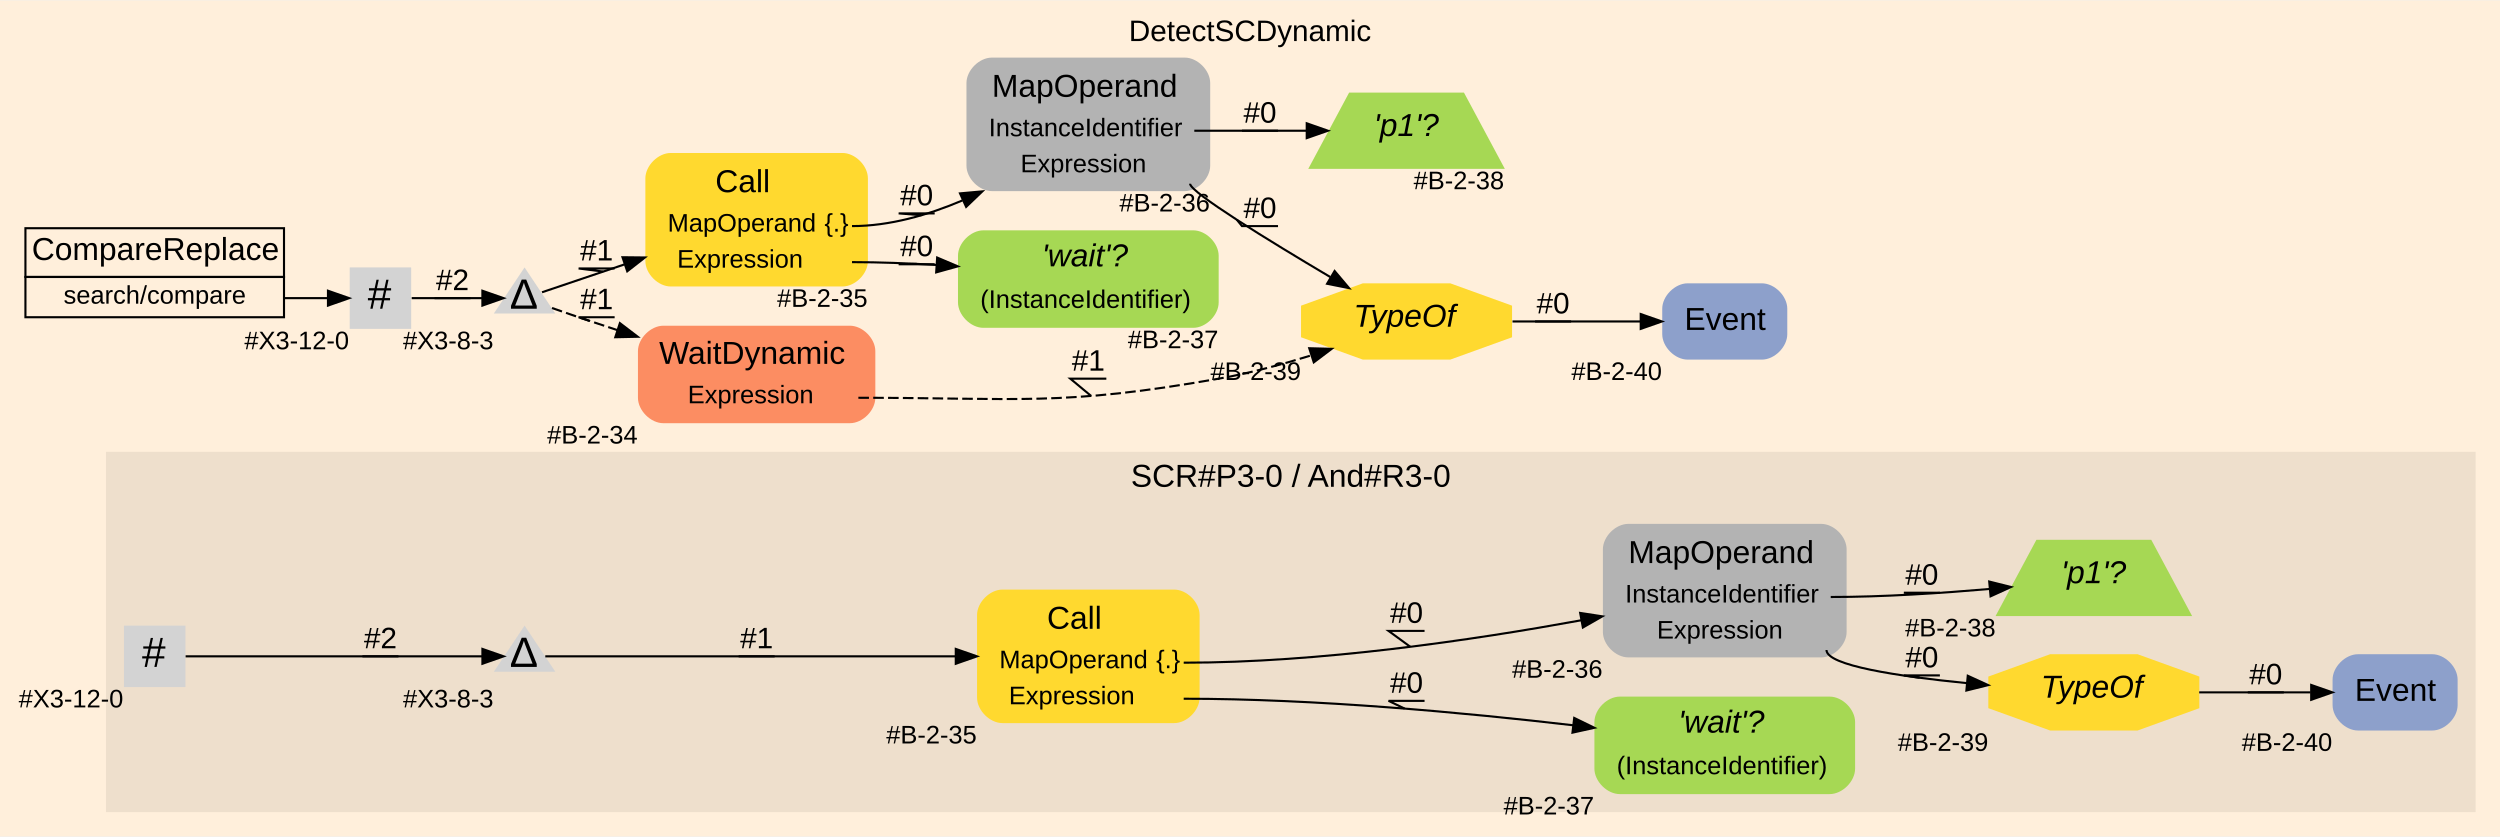
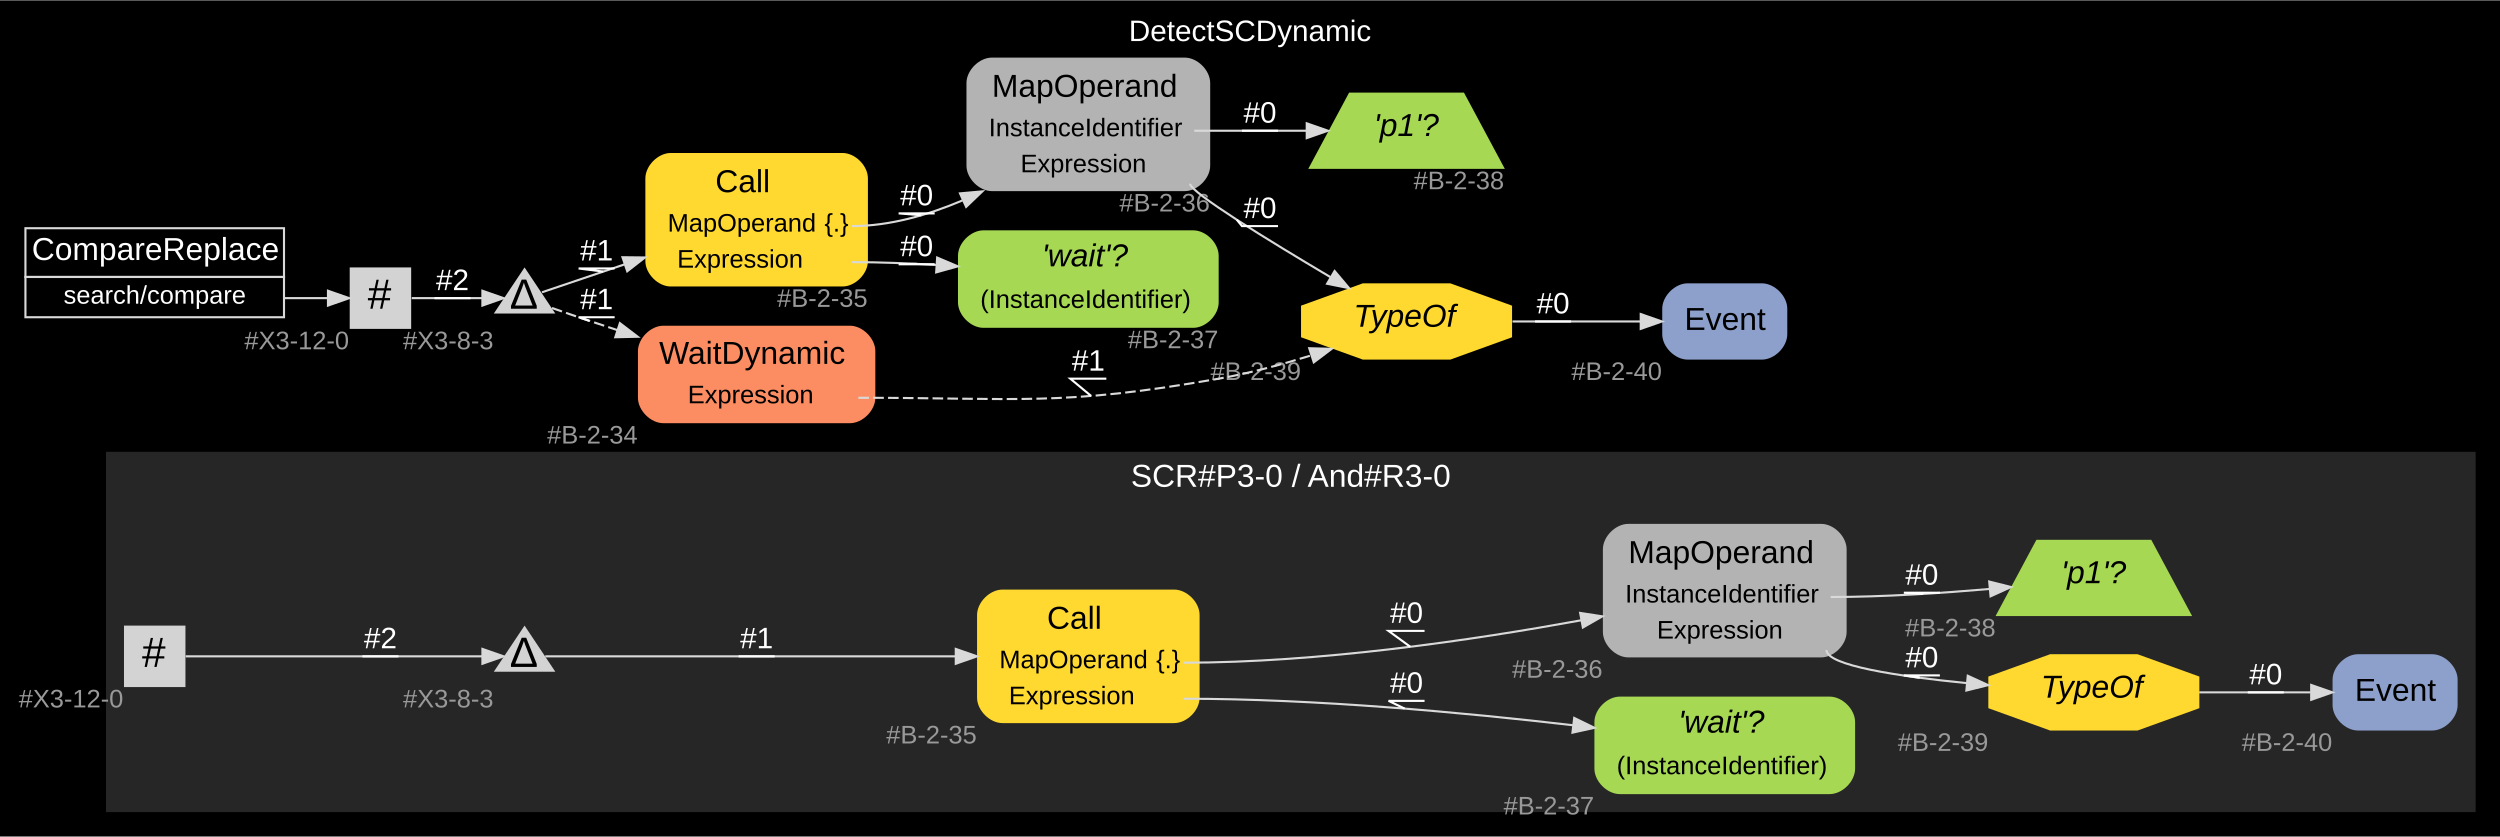
<svg xmlns="http://www.w3.org/2000/svg" width="1180pt" height="395pt" viewBox="0.00 0.00 1179.56 394.50">
  <g id="graph0" class="graph" transform="scale(1 1) rotate(0) translate(4 390.5)">
-     <polygon fill="#ffefdb" stroke="transparent" points="-4,4 -4,-390.5 1175.564,-390.5 1175.564,4 -4,4" />
-     <text text-anchor="middle" x="585.782" y="-371.3" font-family="Arial" font-size="14.00" fill="#000000">DetectSCDynamic</text>
+     <polygon fill="#000000" stroke="transparent" points="-4,4 -4,-390.5 1175.564,-390.5 1175.564,4 -4,4" />
+     <text text-anchor="middle" x="585.782" y="-371.3" font-family="Arial" font-size="14.00" fill="#ffffff">DetectSCDynamic</text>
    <g id="clust1" class="cluster">
-       <polygon fill="#eedfcc" stroke="#eedfcc" points="46.5,-8 46.5,-177 1163.564,-177 1163.564,-8 46.5,-8" />
-       <text text-anchor="middle" x="605.032" y="-161" font-family="Arial" font-size="15.00" fill="#000000">SCR#P3-0 / And#R3-0</text>
+       <polygon fill="#262626" stroke="#262626" points="46.5,-8 46.5,-177 1163.564,-177 1163.564,-8 46.5,-8" />
+       <text text-anchor="middle" x="605.032" y="-161" font-family="Arial" font-size="15.00" fill="#ffffff">SCR#P3-0 / And#R3-0</text>
    </g>
    <g id="node1" class="node">
      <polygon fill="#d3d3d3" stroke="#000000" stroke-width="0" points="243.5,-95.5 229,-73.75 258,-73.75 243.5,-95.5" />
      <text text-anchor="start" x="236.5" y="-76" font-family="Arial" font-size="20.00" fill="#000000">Δ</text>
-       <text text-anchor="middle" x="207.5" y="-56.9" font-family="Arial" font-size="12.00" fill="#000000">#X3-8-3</text>
+       <text text-anchor="middle" x="207.5" y="-56.9" font-family="Arial" font-size="12.00" fill="#999999">#X3-8-3</text>
    </g>
    <g id="node3" class="node">
      <path fill="#ffd92f" stroke="transparent" d="M550,-112.5C550,-112.5 469,-112.5 469,-112.5 463,-112.5 457,-106.5 457,-100.5 457,-100.5 457,-61.5 457,-61.5 457,-55.5 463,-49.5 469,-49.5 469,-49.5 550,-49.5 550,-49.5 556,-49.5 562,-55.5 562,-61.5 562,-61.5 562,-100.5 562,-100.5 562,-106.5 556,-112.5 550,-112.5" />
      <text text-anchor="start" x="490" y="-94" font-family="Arial" font-size="15.00" fill="#000000">Call</text>
      <text text-anchor="start" x="467.5" y="-75.4" font-family="Arial" font-size="12.00" fill="#000000">MapOperand</text>
      <text text-anchor="start" x="541.5" y="-75.4" font-family="Arial" font-size="12.00" fill="#000000">{.}</text>
      <text text-anchor="start" x="472" y="-58.4" font-family="Arial" font-size="12.00" fill="#000000">Expression</text>
-       <text text-anchor="middle" x="435.5" y="-39.9" font-family="Arial" font-size="12.00" fill="#000000">#B-2-35</text>
+       <text text-anchor="middle" x="435.5" y="-39.9" font-family="Arial" font-size="12.00" fill="#999999">#B-2-35</text>
    </g>
    <g id="edge1" class="edge">
-       <path fill="none" stroke="#000000" d="M253.282,-81C284.155,-81 381.344,-81 446.747,-81" />
-       <polygon fill="#000000" stroke="#000000" points="446.956,-84.5 456.956,-81 446.956,-77.5 446.956,-84.5" />
-       <text text-anchor="middle" x="353" y="-84.8" font-family="Arial" font-size="14.00" fill="#000000">#1</text>
-       <polyline fill="none" stroke="#000000" points="361.5,-81 344.5,-81 353.053,-81 " />
+       <path fill="none" stroke="#d9d9d9" d="M253.282,-81C284.155,-81 381.344,-81 446.747,-81" />
+       <polygon fill="#d9d9d9" stroke="#d9d9d9" points="446.956,-84.5 456.956,-81 446.956,-77.5 446.956,-84.5" />
+       <text text-anchor="middle" x="353" y="-84.8" font-family="Arial" font-size="14.00" fill="#ffffff">#1</text>
+       <polyline fill="none" stroke="#ffffff" points="361.5,-81 344.5,-81 353.053,-81 " />
    </g>
    <g id="node2" class="node">
      <polygon fill="#d3d3d3" stroke="#000000" stroke-width="0" points="83.5,-95.5 54.5,-95.5 54.5,-66.5 83.5,-66.5 83.5,-95.5" />
      <text text-anchor="start" x="63" y="-76" font-family="Arial" font-size="20.00" fill="#000000">#</text>
-       <text text-anchor="middle" x="29.5" y="-56.9" font-family="Arial" font-size="12.00" fill="#000000">#X3-12-0</text>
+       <text text-anchor="middle" x="29.5" y="-56.9" font-family="Arial" font-size="12.00" fill="#999999">#X3-12-0</text>
    </g>
    <g id="edge2" class="edge">
-       <path fill="none" stroke="#000000" d="M83.578,-81C114.769,-81 188.023,-81 223.52,-81" />
-       <polygon fill="#000000" stroke="#000000" points="223.617,-84.5 233.617,-81 223.617,-77.5 223.617,-84.5" />
-       <text text-anchor="middle" x="175.5" y="-84.8" font-family="Arial" font-size="14.00" fill="#000000">#2</text>
-       <polyline fill="none" stroke="#000000" points="184,-81 167,-81 175.55,-81 " />
+       <path fill="none" stroke="#d9d9d9" d="M83.578,-81C114.769,-81 188.023,-81 223.52,-81" />
+       <polygon fill="#d9d9d9" stroke="#d9d9d9" points="223.617,-84.5 233.617,-81 223.617,-77.5 223.617,-84.5" />
+       <text text-anchor="middle" x="175.5" y="-84.8" font-family="Arial" font-size="14.00" fill="#ffffff">#2</text>
+       <polyline fill="none" stroke="#ffffff" points="184,-81 167,-81 175.55,-81 " />
    </g>
    <g id="node4" class="node">
      <path fill="#b3b3b3" stroke="transparent" d="M855.282,-143.5C855.282,-143.5 764.282,-143.5 764.282,-143.5 758.282,-143.5 752.282,-137.5 752.282,-131.5 752.282,-131.5 752.282,-92.5 752.282,-92.5 752.282,-86.5 758.282,-80.5 764.282,-80.5 764.282,-80.5 855.282,-80.5 855.282,-80.5 861.282,-80.5 867.282,-86.5 867.282,-92.5 867.282,-92.5 867.282,-131.5 867.282,-131.5 867.282,-137.5 861.282,-143.5 855.282,-143.5" />
      <text text-anchor="start" x="764.282" y="-125" font-family="Arial" font-size="15.00" fill="#000000">MapOperand</text>
      <text text-anchor="start" x="762.782" y="-106.4" font-family="Arial" font-size="12.00" fill="#000000">InstanceIdentifier</text>
      <text text-anchor="start" x="777.782" y="-89.4" font-family="Arial" font-size="12.00" fill="#000000">Expression</text>
-       <text text-anchor="middle" x="730.782" y="-70.9" font-family="Arial" font-size="12.00" fill="#000000">#B-2-36</text>
+       <text text-anchor="middle" x="730.782" y="-70.9" font-family="Arial" font-size="12.00" fill="#999999">#B-2-36</text>
    </g>
    <g id="edge3" class="edge">
-       <path fill="none" stroke="#000000" d="M554.5,-78C618.528,-78 690.804,-88.639 742.066,-98.014" />
-       <polygon fill="#000000" stroke="#000000" points="741.557,-101.48 752.029,-99.869 742.838,-94.598 741.557,-101.48" />
-       <text text-anchor="middle" x="659.641" y="-96.8" font-family="Arial" font-size="14.00" fill="#000000">#0</text>
-       <polyline fill="none" stroke="#000000" points="668.141,-93 651.141,-93 661.406,-85.504 " />
+       <path fill="none" stroke="#d9d9d9" d="M554.5,-78C618.528,-78 690.804,-88.639 742.066,-98.014" />
+       <polygon fill="#d9d9d9" stroke="#d9d9d9" points="741.557,-101.48 752.029,-99.869 742.838,-94.598 741.557,-101.48" />
+       <text text-anchor="middle" x="659.641" y="-96.8" font-family="Arial" font-size="14.00" fill="#ffffff">#0</text>
+       <polyline fill="none" stroke="#ffffff" points="668.141,-93 651.141,-93 661.406,-85.504 " />
    </g>
    <g id="node5" class="node">
      <path fill="#a6d854" stroke="transparent" d="M859.282,-62C859.282,-62 760.282,-62 760.282,-62 754.282,-62 748.282,-56 748.282,-50 748.282,-50 748.282,-28 748.282,-28 748.282,-22 754.282,-16 760.282,-16 760.282,-16 859.282,-16 859.282,-16 865.282,-16 871.282,-22 871.282,-28 871.282,-28 871.282,-50 871.282,-50 871.282,-56 865.282,-62 859.282,-62" />
      <text text-anchor="start" x="787.782" y="-45" font-family="Arial" font-style="italic" font-size="15.00" fill="#000000">'wait'?</text>
      <text text-anchor="start" x="758.782" y="-25.4" font-family="Arial" font-size="12.00" fill="#000000">(InstanceIdentifier)</text>
-       <text text-anchor="middle" x="726.782" y="-6.4" font-family="Arial" font-size="12.00" fill="#000000">#B-2-37</text>
+       <text text-anchor="middle" x="726.782" y="-6.4" font-family="Arial" font-size="12.00" fill="#999999">#B-2-37</text>
    </g>
    <g id="edge4" class="edge">
-       <path fill="none" stroke="#000000" d="M554.5,-61C616.743,-61 687.208,-54.428 738.313,-48.468" />
-       <polygon fill="#000000" stroke="#000000" points="738.75,-51.94 748.268,-47.286 737.925,-44.989 738.75,-51.94" />
-       <text text-anchor="middle" x="659.641" y="-63.8" font-family="Arial" font-size="14.00" fill="#000000">#0</text>
-       <polyline fill="none" stroke="#000000" points="668.141,-60 651.141,-60 658.745,-56.337 " />
+       <path fill="none" stroke="#d9d9d9" d="M554.5,-61C616.743,-61 687.208,-54.428 738.313,-48.468" />
+       <polygon fill="#d9d9d9" stroke="#d9d9d9" points="738.75,-51.94 748.268,-47.286 737.925,-44.989 738.75,-51.94" />
+       <text text-anchor="middle" x="659.641" y="-63.8" font-family="Arial" font-size="14.00" fill="#ffffff">#0</text>
+       <polyline fill="none" stroke="#ffffff" points="668.141,-60 651.141,-60 658.745,-56.337 " />
    </g>
    <g id="node6" class="node">
      <polygon fill="#ffd92f" stroke="#000000" stroke-width="0" points="1033.705,-56.544 1033.705,-71.456 1004.543,-82 963.302,-82 934.14,-71.456 934.14,-56.544 963.302,-46 1004.543,-46 1033.705,-56.544" />
      <text text-anchor="start" x="958.923" y="-61.5" font-family="Arial" font-style="italic" font-size="15.00" fill="#000000">TypeOf</text>
-       <text text-anchor="middle" x="912.782" y="-36.4" font-family="Arial" font-size="12.00" fill="#000000">#B-2-39</text>
+       <text text-anchor="middle" x="912.782" y="-36.4" font-family="Arial" font-size="12.00" fill="#999999">#B-2-39</text>
    </g>
    <g id="edge6" class="edge">
-       <path fill="none" stroke="#000000" d="M857.782,-84C857.782,-76.666 891.478,-71.57 924.038,-68.358" />
-       <polygon fill="#000000" stroke="#000000" points="924.437,-71.837 934.068,-67.422 923.786,-64.867 924.437,-71.837" />
-       <text text-anchor="middle" x="902.782" y="-75.8" font-family="Arial" font-size="14.00" fill="#000000">#0</text>
-       <polyline fill="none" stroke="#000000" points="911.282,-72 894.282,-72 901.771,-70.883 " />
+       <path fill="none" stroke="#d9d9d9" d="M857.782,-84C857.782,-76.666 891.478,-71.57 924.038,-68.358" />
+       <polygon fill="#d9d9d9" stroke="#d9d9d9" points="924.437,-71.837 934.068,-67.422 923.786,-64.867 924.437,-71.837" />
+       <text text-anchor="middle" x="902.782" y="-75.8" font-family="Arial" font-size="14.00" fill="#ffffff">#0</text>
+       <polyline fill="none" stroke="#ffffff" points="911.282,-72 894.282,-72 901.771,-70.883 " />
    </g>
    <g id="node7" class="node">
      <polygon fill="#a6d854" stroke="#000000" stroke-width="0" points="1011.007,-136 956.839,-136 937.547,-100 1030.299,-100 1011.007,-136" />
      <text text-anchor="start" x="968.423" y="-115.5" font-family="Arial" font-style="italic" font-size="15.00" fill="#000000">'p1'?</text>
-       <text text-anchor="middle" x="916.235" y="-90.4" font-family="Arial" font-size="12.00" fill="#000000">#B-2-38</text>
+       <text text-anchor="middle" x="916.235" y="-90.4" font-family="Arial" font-size="12.00" fill="#999999">#B-2-38</text>
    </g>
    <g id="edge5" class="edge">
-       <path fill="none" stroke="#000000" d="M859.782,-109C884.517,-109 911.952,-110.799 934.728,-112.789" />
-       <polygon fill="#000000" stroke="#000000" points="934.561,-116.288 944.837,-113.711 935.197,-109.317 934.561,-116.288" />
-       <text text-anchor="middle" x="902.782" y="-114.8" font-family="Arial" font-size="14.00" fill="#000000">#0</text>
-       <polyline fill="none" stroke="#000000" points="911.282,-111 894.282,-111 903.372,-110.457 " />
+       <path fill="none" stroke="#d9d9d9" d="M859.782,-109C884.517,-109 911.952,-110.799 934.728,-112.789" />
+       <polygon fill="#d9d9d9" stroke="#d9d9d9" points="934.561,-116.288 944.837,-113.711 935.197,-109.317 934.561,-116.288" />
+       <text text-anchor="middle" x="902.782" y="-114.8" font-family="Arial" font-size="14.00" fill="#ffffff">#0</text>
+       <polyline fill="none" stroke="#ffffff" points="911.282,-111 894.282,-111 903.372,-110.457 " />
    </g>
    <g id="node8" class="node">
      <path fill="#8da0cb" stroke="transparent" d="M1143.564,-82C1143.564,-82 1108.564,-82 1108.564,-82 1102.564,-82 1096.564,-76 1096.564,-70 1096.564,-70 1096.564,-58 1096.564,-58 1096.564,-52 1102.564,-46 1108.564,-46 1108.564,-46 1143.564,-46 1143.564,-46 1149.564,-46 1155.564,-52 1155.564,-58 1155.564,-58 1155.564,-70 1155.564,-70 1155.564,-76 1149.564,-82 1143.564,-82" />
      <text text-anchor="start" x="1107.064" y="-60" font-family="Arial" font-size="15.00" fill="#000000">Event</text>
-       <text text-anchor="middle" x="1075.064" y="-36.4" font-family="Arial" font-size="12.00" fill="#000000">#B-2-40</text>
+       <text text-anchor="middle" x="1075.064" y="-36.4" font-family="Arial" font-size="12.00" fill="#999999">#B-2-40</text>
    </g>
    <g id="edge7" class="edge">
-       <path fill="none" stroke="#000000" d="M1033.637,-64C1050.843,-64 1069.89,-64 1086.201,-64" />
-       <polygon fill="#000000" stroke="#000000" points="1086.477,-67.5 1096.477,-64 1086.477,-60.5 1086.477,-67.5" />
-       <text text-anchor="middle" x="1065.064" y="-67.8" font-family="Arial" font-size="14.00" fill="#000000">#0</text>
-       <polyline fill="none" stroke="#000000" points="1073.564,-64 1056.564,-64 1064.857,-64 " />
+       <path fill="none" stroke="#d9d9d9" d="M1033.637,-64C1050.843,-64 1069.89,-64 1086.201,-64" />
+       <polygon fill="#d9d9d9" stroke="#d9d9d9" points="1086.477,-67.5 1096.477,-64 1086.477,-60.5 1086.477,-67.5" />
+       <text text-anchor="middle" x="1065.064" y="-67.8" font-family="Arial" font-size="14.00" fill="#ffffff">#0</text>
+       <polyline fill="none" stroke="#ffffff" points="1073.564,-64 1056.564,-64 1064.857,-64 " />
    </g>
    <g id="node9" class="node">
-       <polygon fill="#ffefdb" stroke="transparent" points="138,-287 0,-287 0,-237 138,-237 138,-287" />
-       <polygon fill="none" stroke="#000000" points="8,-260 8,-283 130,-283 130,-260 8,-260" />
-       <text text-anchor="start" x="11" y="-268" font-family="Arial" font-size="15.00" fill="#000000">CompareReplace</text>
-       <polygon fill="none" stroke="#000000" points="8,-241 8,-260 130,-260 130,-241 8,-241" />
-       <text text-anchor="start" x="26" y="-247.4" font-family="Arial" font-size="12.00" fill="#000000">search/compare</text>
+       <polygon fill="#000000" stroke="transparent" points="138,-287 0,-287 0,-237 138,-237 138,-287" />
+       <polygon fill="none" stroke="#d9d9d9" points="8,-260 8,-283 130,-283 130,-260 8,-260" />
+       <text text-anchor="start" x="11" y="-268" font-family="Arial" font-size="15.00" fill="#ffffff">CompareReplace</text>
+       <polygon fill="none" stroke="#d9d9d9" points="8,-241 8,-260 130,-260 130,-241 8,-241" />
+       <text text-anchor="start" x="26" y="-247.4" font-family="Arial" font-size="12.00" fill="#ffffff">search/compare</text>
    </g>
    <g id="node10" class="node">
      <polygon fill="#d3d3d3" stroke="#000000" stroke-width="0" points="190,-264.5 161,-264.5 161,-235.5 190,-235.5 190,-264.5" />
      <text text-anchor="start" x="169.5" y="-245" font-family="Arial" font-size="20.00" fill="#000000">#</text>
-       <text text-anchor="middle" x="136" y="-225.9" font-family="Arial" font-size="12.00" fill="#000000">#X3-12-0</text>
+       <text text-anchor="middle" x="136" y="-225.9" font-family="Arial" font-size="12.00" fill="#999999">#X3-12-0</text>
    </g>
    <g id="edge8" class="edge">
-       <path fill="none" stroke="#000000" d="M130,-250C136.579,-250 143.692,-250 150.297,-250" />
-       <polygon fill="#000000" stroke="#000000" points="150.746,-253.5 160.746,-250 150.746,-246.5 150.746,-253.5" />
+       <path fill="none" stroke="#d9d9d9" d="M130,-250C136.579,-250 143.692,-250 150.297,-250" />
+       <polygon fill="#d9d9d9" stroke="#d9d9d9" points="150.746,-253.5 160.746,-250 150.746,-246.5 150.746,-253.5" />
    </g>
    <g id="node11" class="node">
      <polygon fill="#d3d3d3" stroke="#000000" stroke-width="0" points="243.5,-264.5 229,-242.75 258,-242.75 243.5,-264.5" />
      <text text-anchor="start" x="236.5" y="-245" font-family="Arial" font-size="20.00" fill="#000000">Δ</text>
-       <text text-anchor="middle" x="207.5" y="-225.9" font-family="Arial" font-size="12.00" fill="#000000">#X3-8-3</text>
+       <text text-anchor="middle" x="207.5" y="-225.9" font-family="Arial" font-size="12.00" fill="#999999">#X3-8-3</text>
    </g>
    <g id="edge9" class="edge">
-       <path fill="none" stroke="#000000" d="M190.255,-250C199.996,-250 212.879,-250 223.533,-250" />
-       <polygon fill="#000000" stroke="#000000" points="223.603,-253.5 233.603,-250 223.603,-246.5 223.603,-253.5" />
-       <text text-anchor="middle" x="209.5" y="-253.8" font-family="Arial" font-size="14.00" fill="#000000">#2</text>
-       <polyline fill="none" stroke="#000000" points="218,-250 201,-250 209.262,-250 " />
+       <path fill="none" stroke="#d9d9d9" d="M190.255,-250C199.996,-250 212.879,-250 223.533,-250" />
+       <polygon fill="#d9d9d9" stroke="#d9d9d9" points="223.603,-253.5 233.603,-250 223.603,-246.5 223.603,-253.5" />
+       <text text-anchor="middle" x="209.5" y="-253.8" font-family="Arial" font-size="14.00" fill="#ffffff">#2</text>
+       <polyline fill="none" stroke="#ffffff" points="218,-250 201,-250 209.262,-250 " />
    </g>
    <g id="node12" class="node">
      <path fill="#ffd92f" stroke="transparent" d="M393.5,-318.5C393.5,-318.5 312.5,-318.5 312.5,-318.5 306.5,-318.5 300.5,-312.5 300.5,-306.5 300.5,-306.5 300.5,-267.5 300.5,-267.5 300.5,-261.5 306.5,-255.5 312.5,-255.5 312.5,-255.5 393.5,-255.5 393.5,-255.5 399.5,-255.5 405.5,-261.5 405.5,-267.5 405.5,-267.5 405.5,-306.5 405.5,-306.5 405.5,-312.5 399.5,-318.5 393.5,-318.5" />
      <text text-anchor="start" x="333.5" y="-300" font-family="Arial" font-size="15.00" fill="#000000">Call</text>
      <text text-anchor="start" x="311" y="-281.4" font-family="Arial" font-size="12.00" fill="#000000">MapOperand</text>
      <text text-anchor="start" x="385" y="-281.4" font-family="Arial" font-size="12.00" fill="#000000">{.}</text>
      <text text-anchor="start" x="315.5" y="-264.4" font-family="Arial" font-size="12.00" fill="#000000">Expression</text>
-       <text text-anchor="middle" x="384" y="-245.9" font-family="Arial" font-size="12.00" fill="#000000">#B-2-35</text>
+       <text text-anchor="middle" x="384" y="-245.9" font-family="Arial" font-size="12.00" fill="#999999">#B-2-35</text>
    </g>
    <g id="edge10" class="edge">
-       <path fill="none" stroke="#000000" d="M251.73,-252.781C260.462,-255.732 275.113,-260.682 290.597,-265.914" />
-       <polygon fill="#000000" stroke="#000000" points="289.705,-269.307 300.3,-269.193 291.946,-262.675 289.705,-269.307" />
-       <text text-anchor="middle" x="277.5" y="-267.8" font-family="Arial" font-size="14.00" fill="#000000">#1</text>
-       <polyline fill="none" stroke="#000000" points="286,-264 269,-264 280.608,-262.539 " />
+       <path fill="none" stroke="#d9d9d9" d="M251.73,-252.781C260.462,-255.732 275.113,-260.682 290.597,-265.914" />
+       <polygon fill="#d9d9d9" stroke="#d9d9d9" points="289.705,-269.307 300.3,-269.193 291.946,-262.675 289.705,-269.307" />
+       <text text-anchor="middle" x="277.5" y="-267.8" font-family="Arial" font-size="14.00" fill="#ffffff">#1</text>
+       <polyline fill="none" stroke="#ffffff" points="286,-264 269,-264 280.608,-262.539 " />
    </g>
    <g id="node18" class="node">
      <path fill="#fc8d62" stroke="transparent" d="M397,-237C397,-237 309,-237 309,-237 303,-237 297,-231 297,-225 297,-225 297,-203 297,-203 297,-197 303,-191 309,-191 309,-191 397,-191 397,-191 403,-191 409,-197 409,-203 409,-203 409,-225 409,-225 409,-231 403,-237 397,-237" />
      <text text-anchor="start" x="307" y="-219" font-family="Arial" font-size="15.00" fill="#000000">WaitDynamic</text>
      <text text-anchor="start" x="320.5" y="-200.4" font-family="Arial" font-size="12.00" fill="#000000">Expression</text>
-       <text text-anchor="middle" x="275.5" y="-181.4" font-family="Arial" font-size="12.00" fill="#000000">#B-2-34</text>
+       <text text-anchor="middle" x="275.5" y="-181.4" font-family="Arial" font-size="12.00" fill="#999999">#B-2-34</text>
    </g>
    <g id="edge11" class="edge">
-       <path fill="none" stroke="#000000" stroke-dasharray="5,2" d="M256.448,-245.35C260.463,-243.93 264.907,-242.38 269,-241 274.906,-239.009 281.057,-236.969 287.225,-234.946" />
-       <polygon fill="#000000" stroke="#000000" points="288.478,-238.218 296.899,-231.789 286.307,-231.563 288.478,-238.218" />
-       <text text-anchor="middle" x="277.5" y="-244.8" font-family="Arial" font-size="14.00" fill="#000000">#1</text>
-       <polyline fill="none" stroke="#000000" points="286,-241 269,-241 274.036,-239.31 " />
+       <path fill="none" stroke="#d9d9d9" stroke-dasharray="5,2" d="M256.448,-245.35C260.463,-243.93 264.907,-242.38 269,-241 274.906,-239.009 281.057,-236.969 287.225,-234.946" />
+       <polygon fill="#d9d9d9" stroke="#d9d9d9" points="288.478,-238.218 296.899,-231.789 286.307,-231.563 288.478,-238.218" />
+       <text text-anchor="middle" x="277.5" y="-244.8" font-family="Arial" font-size="14.00" fill="#ffffff">#1</text>
+       <polyline fill="none" stroke="#ffffff" points="286,-241 269,-241 274.036,-239.31 " />
    </g>
    <g id="node13" class="node">
      <path fill="#b3b3b3" stroke="transparent" d="M555,-363.5C555,-363.5 464,-363.5 464,-363.5 458,-363.5 452,-357.5 452,-351.5 452,-351.5 452,-312.5 452,-312.5 452,-306.5 458,-300.5 464,-300.5 464,-300.5 555,-300.5 555,-300.5 561,-300.5 567,-306.5 567,-312.5 567,-312.5 567,-351.5 567,-351.5 567,-357.5 561,-363.5 555,-363.5" />
      <text text-anchor="start" x="464" y="-345" font-family="Arial" font-size="15.00" fill="#000000">MapOperand</text>
      <text text-anchor="start" x="462.5" y="-326.4" font-family="Arial" font-size="12.00" fill="#000000">InstanceIdentifier</text>
      <text text-anchor="start" x="477.5" y="-309.4" font-family="Arial" font-size="12.00" fill="#000000">Expression</text>
-       <text text-anchor="middle" x="545.5" y="-290.9" font-family="Arial" font-size="12.00" fill="#000000">#B-2-36</text>
+       <text text-anchor="middle" x="545.5" y="-290.9" font-family="Arial" font-size="12.00" fill="#999999">#B-2-36</text>
    </g>
    <g id="edge12" class="edge">
-       <path fill="none" stroke="#000000" d="M398,-284C415.706,-284 433.798,-289.169 450.117,-296.115" />
-       <polygon fill="#000000" stroke="#000000" points="448.953,-299.431 459.505,-300.385 451.851,-293.059 448.953,-299.431" />
-       <text text-anchor="middle" x="428.5" y="-293.8" font-family="Arial" font-size="14.00" fill="#000000">#0</text>
-       <polyline fill="none" stroke="#000000" points="437,-290 420,-290 430.717,-289.11 " />
+       <path fill="none" stroke="#d9d9d9" d="M398,-284C415.706,-284 433.798,-289.169 450.117,-296.115" />
+       <polygon fill="#d9d9d9" stroke="#d9d9d9" points="448.953,-299.431 459.505,-300.385 451.851,-293.059 448.953,-299.431" />
+       <text text-anchor="middle" x="428.5" y="-293.8" font-family="Arial" font-size="14.00" fill="#ffffff">#0</text>
+       <polyline fill="none" stroke="#ffffff" points="437,-290 420,-290 430.717,-289.11 " />
    </g>
    <g id="node17" class="node">
      <path fill="#a6d854" stroke="transparent" d="M559,-282C559,-282 460,-282 460,-282 454,-282 448,-276 448,-270 448,-270 448,-248 448,-248 448,-242 454,-236 460,-236 460,-236 559,-236 559,-236 565,-236 571,-242 571,-248 571,-248 571,-270 571,-270 571,-276 565,-282 559,-282" />
      <text text-anchor="start" x="487.5" y="-265" font-family="Arial" font-style="italic" font-size="15.00" fill="#000000">'wait'?</text>
      <text text-anchor="start" x="458.5" y="-245.4" font-family="Arial" font-size="12.00" fill="#000000">(InstanceIdentifier)</text>
-       <text text-anchor="middle" x="549.5" y="-226.4" font-family="Arial" font-size="12.00" fill="#000000">#B-2-37</text>
+       <text text-anchor="middle" x="549.5" y="-226.4" font-family="Arial" font-size="12.00" fill="#999999">#B-2-37</text>
    </g>
    <g id="edge13" class="edge">
-       <path fill="none" stroke="#000000" d="M398,-267C410.913,-267 424.647,-266.459 437.901,-265.66" />
-       <polygon fill="#000000" stroke="#000000" points="438.173,-269.149 447.922,-265.002 437.714,-262.164 438.173,-269.149" />
-       <text text-anchor="middle" x="428.5" y="-269.8" font-family="Arial" font-size="14.00" fill="#000000">#0</text>
-       <polyline fill="none" stroke="#000000" points="437,-266 420,-266 428.519,-266.176 " />
+       <path fill="none" stroke="#d9d9d9" d="M398,-267C410.913,-267 424.647,-266.459 437.901,-265.66" />
+       <polygon fill="#d9d9d9" stroke="#d9d9d9" points="438.173,-269.149 447.922,-265.002 437.714,-262.164 438.173,-269.149" />
+       <text text-anchor="middle" x="428.5" y="-269.8" font-family="Arial" font-size="14.00" fill="#ffffff">#0</text>
+       <polyline fill="none" stroke="#ffffff" points="437,-266 420,-266 428.519,-266.176 " />
    </g>
    <g id="node14" class="node">
      <polygon fill="#a6d854" stroke="#000000" stroke-width="0" points="686.725,-347 632.557,-347 613.265,-311 706.017,-311 686.725,-347" />
      <text text-anchor="start" x="644.141" y="-326.5" font-family="Arial" font-style="italic" font-size="15.00" fill="#000000">'p1'?</text>
-       <text text-anchor="middle" x="684.328" y="-301.4" font-family="Arial" font-size="12.00" fill="#000000">#B-2-38</text>
+       <text text-anchor="middle" x="684.328" y="-301.4" font-family="Arial" font-size="12.00" fill="#999999">#B-2-38</text>
    </g>
    <g id="edge14" class="edge">
-       <path fill="none" stroke="#000000" d="M559.5,-329C576.777,-329 595.731,-329 612.456,-329" />
-       <polygon fill="#000000" stroke="#000000" points="612.547,-332.5 622.547,-329 612.546,-325.5 612.547,-332.5" />
-       <text text-anchor="middle" x="590.5" y="-332.8" font-family="Arial" font-size="14.00" fill="#000000">#0</text>
-       <polyline fill="none" stroke="#000000" points="599,-329 582,-329 590.391,-329 " />
+       <path fill="none" stroke="#d9d9d9" d="M559.5,-329C576.777,-329 595.731,-329 612.456,-329" />
+       <polygon fill="#d9d9d9" stroke="#d9d9d9" points="612.547,-332.5 622.547,-329 612.546,-325.5 612.547,-332.5" />
+       <text text-anchor="middle" x="590.5" y="-332.8" font-family="Arial" font-size="14.00" fill="#ffffff">#0</text>
+       <polyline fill="none" stroke="#ffffff" points="599,-329 582,-329 590.391,-329 " />
    </g>
    <g id="node15" class="node">
      <polygon fill="#ffd92f" stroke="#000000" stroke-width="0" points="709.423,-231.544 709.423,-246.456 680.261,-257 639.02,-257 609.859,-246.456 609.859,-231.544 639.02,-221 680.261,-221 709.423,-231.544" />
      <text text-anchor="start" x="634.641" y="-236.5" font-family="Arial" font-style="italic" font-size="15.00" fill="#000000">TypeOf</text>
-       <text text-anchor="middle" x="588.5" y="-211.4" font-family="Arial" font-size="12.00" fill="#000000">#B-2-39</text>
+       <text text-anchor="middle" x="588.5" y="-211.4" font-family="Arial" font-size="12.00" fill="#999999">#B-2-39</text>
    </g>
    <g id="edge15" class="edge">
-       <path fill="none" stroke="#000000" d="M557.5,-304C557.5,-299.964 594.275,-277.369 623.693,-259.94" />
-       <polygon fill="#000000" stroke="#000000" points="625.702,-262.818 632.537,-254.723 622.146,-256.789 625.702,-262.818" />
-       <text text-anchor="middle" x="590.5" y="-287.8" font-family="Arial" font-size="14.00" fill="#000000">#0</text>
-       <polyline fill="none" stroke="#000000" points="599,-284 582,-284 579.546,-287.005 " />
+       <path fill="none" stroke="#d9d9d9" d="M557.5,-304C557.5,-299.964 594.275,-277.369 623.693,-259.94" />
+       <polygon fill="#d9d9d9" stroke="#d9d9d9" points="625.702,-262.818 632.537,-254.723 622.146,-256.789 625.702,-262.818" />
+       <text text-anchor="middle" x="590.5" y="-287.8" font-family="Arial" font-size="14.00" fill="#ffffff">#0</text>
+       <polyline fill="none" stroke="#ffffff" points="599,-284 582,-284 579.546,-287.005 " />
    </g>
    <g id="node16" class="node">
      <path fill="#8da0cb" stroke="transparent" d="M827.282,-257C827.282,-257 792.282,-257 792.282,-257 786.282,-257 780.282,-251 780.282,-245 780.282,-245 780.282,-233 780.282,-233 780.282,-227 786.282,-221 792.282,-221 792.282,-221 827.282,-221 827.282,-221 833.282,-221 839.282,-227 839.282,-233 839.282,-233 839.282,-245 839.282,-245 839.282,-251 833.282,-257 827.282,-257" />
      <text text-anchor="start" x="790.782" y="-235" font-family="Arial" font-size="15.00" fill="#000000">Event</text>
-       <text text-anchor="middle" x="758.782" y="-211.4" font-family="Arial" font-size="12.00" fill="#000000">#B-2-40</text>
+       <text text-anchor="middle" x="758.782" y="-211.4" font-family="Arial" font-size="12.00" fill="#999999">#B-2-40</text>
    </g>
    <g id="edge16" class="edge">
-       <path fill="none" stroke="#000000" d="M709.636,-239C729.266,-239 751.48,-239 769.991,-239" />
-       <polygon fill="#000000" stroke="#000000" points="770.133,-242.5 780.133,-239 770.133,-235.5 770.133,-242.5" />
-       <text text-anchor="middle" x="728.782" y="-242.8" font-family="Arial" font-size="14.00" fill="#000000">#0</text>
-       <polyline fill="none" stroke="#000000" points="737.282,-239 720.282,-239 729.088,-239 " />
+       <path fill="none" stroke="#d9d9d9" d="M709.636,-239C729.266,-239 751.48,-239 769.991,-239" />
+       <polygon fill="#d9d9d9" stroke="#d9d9d9" points="770.133,-242.5 780.133,-239 770.133,-235.5 770.133,-242.5" />
+       <text text-anchor="middle" x="728.782" y="-242.8" font-family="Arial" font-size="14.00" fill="#ffffff">#0</text>
+       <polyline fill="none" stroke="#ffffff" points="737.282,-239 720.282,-239 729.088,-239 " />
    </g>
    <g id="edge17" class="edge">
-       <path fill="none" stroke="#000000" stroke-dasharray="5,2" d="M401,-203C476.661,-203 496.485,-198.88 571,-212 585.406,-214.536 600.762,-218.678 614.575,-222.963" />
-       <polygon fill="#000000" stroke="#000000" points="613.733,-226.369 624.324,-226.089 615.87,-219.703 613.733,-226.369" />
-       <text text-anchor="middle" x="509.5" y="-215.8" font-family="Arial" font-size="14.00" fill="#000000">#1</text>
-       <polyline fill="none" stroke="#000000" points="518,-212 501,-212 510.818,-203.851 " />
+       <path fill="none" stroke="#d9d9d9" stroke-dasharray="5,2" d="M401,-203C476.661,-203 496.485,-198.88 571,-212 585.406,-214.536 600.762,-218.678 614.575,-222.963" />
+       <polygon fill="#d9d9d9" stroke="#d9d9d9" points="613.733,-226.369 624.324,-226.089 615.87,-219.703 613.733,-226.369" />
+       <text text-anchor="middle" x="509.5" y="-215.8" font-family="Arial" font-size="14.00" fill="#ffffff">#1</text>
+       <polyline fill="none" stroke="#ffffff" points="518,-212 501,-212 510.818,-203.851 " />
    </g>
  </g>
</svg>
